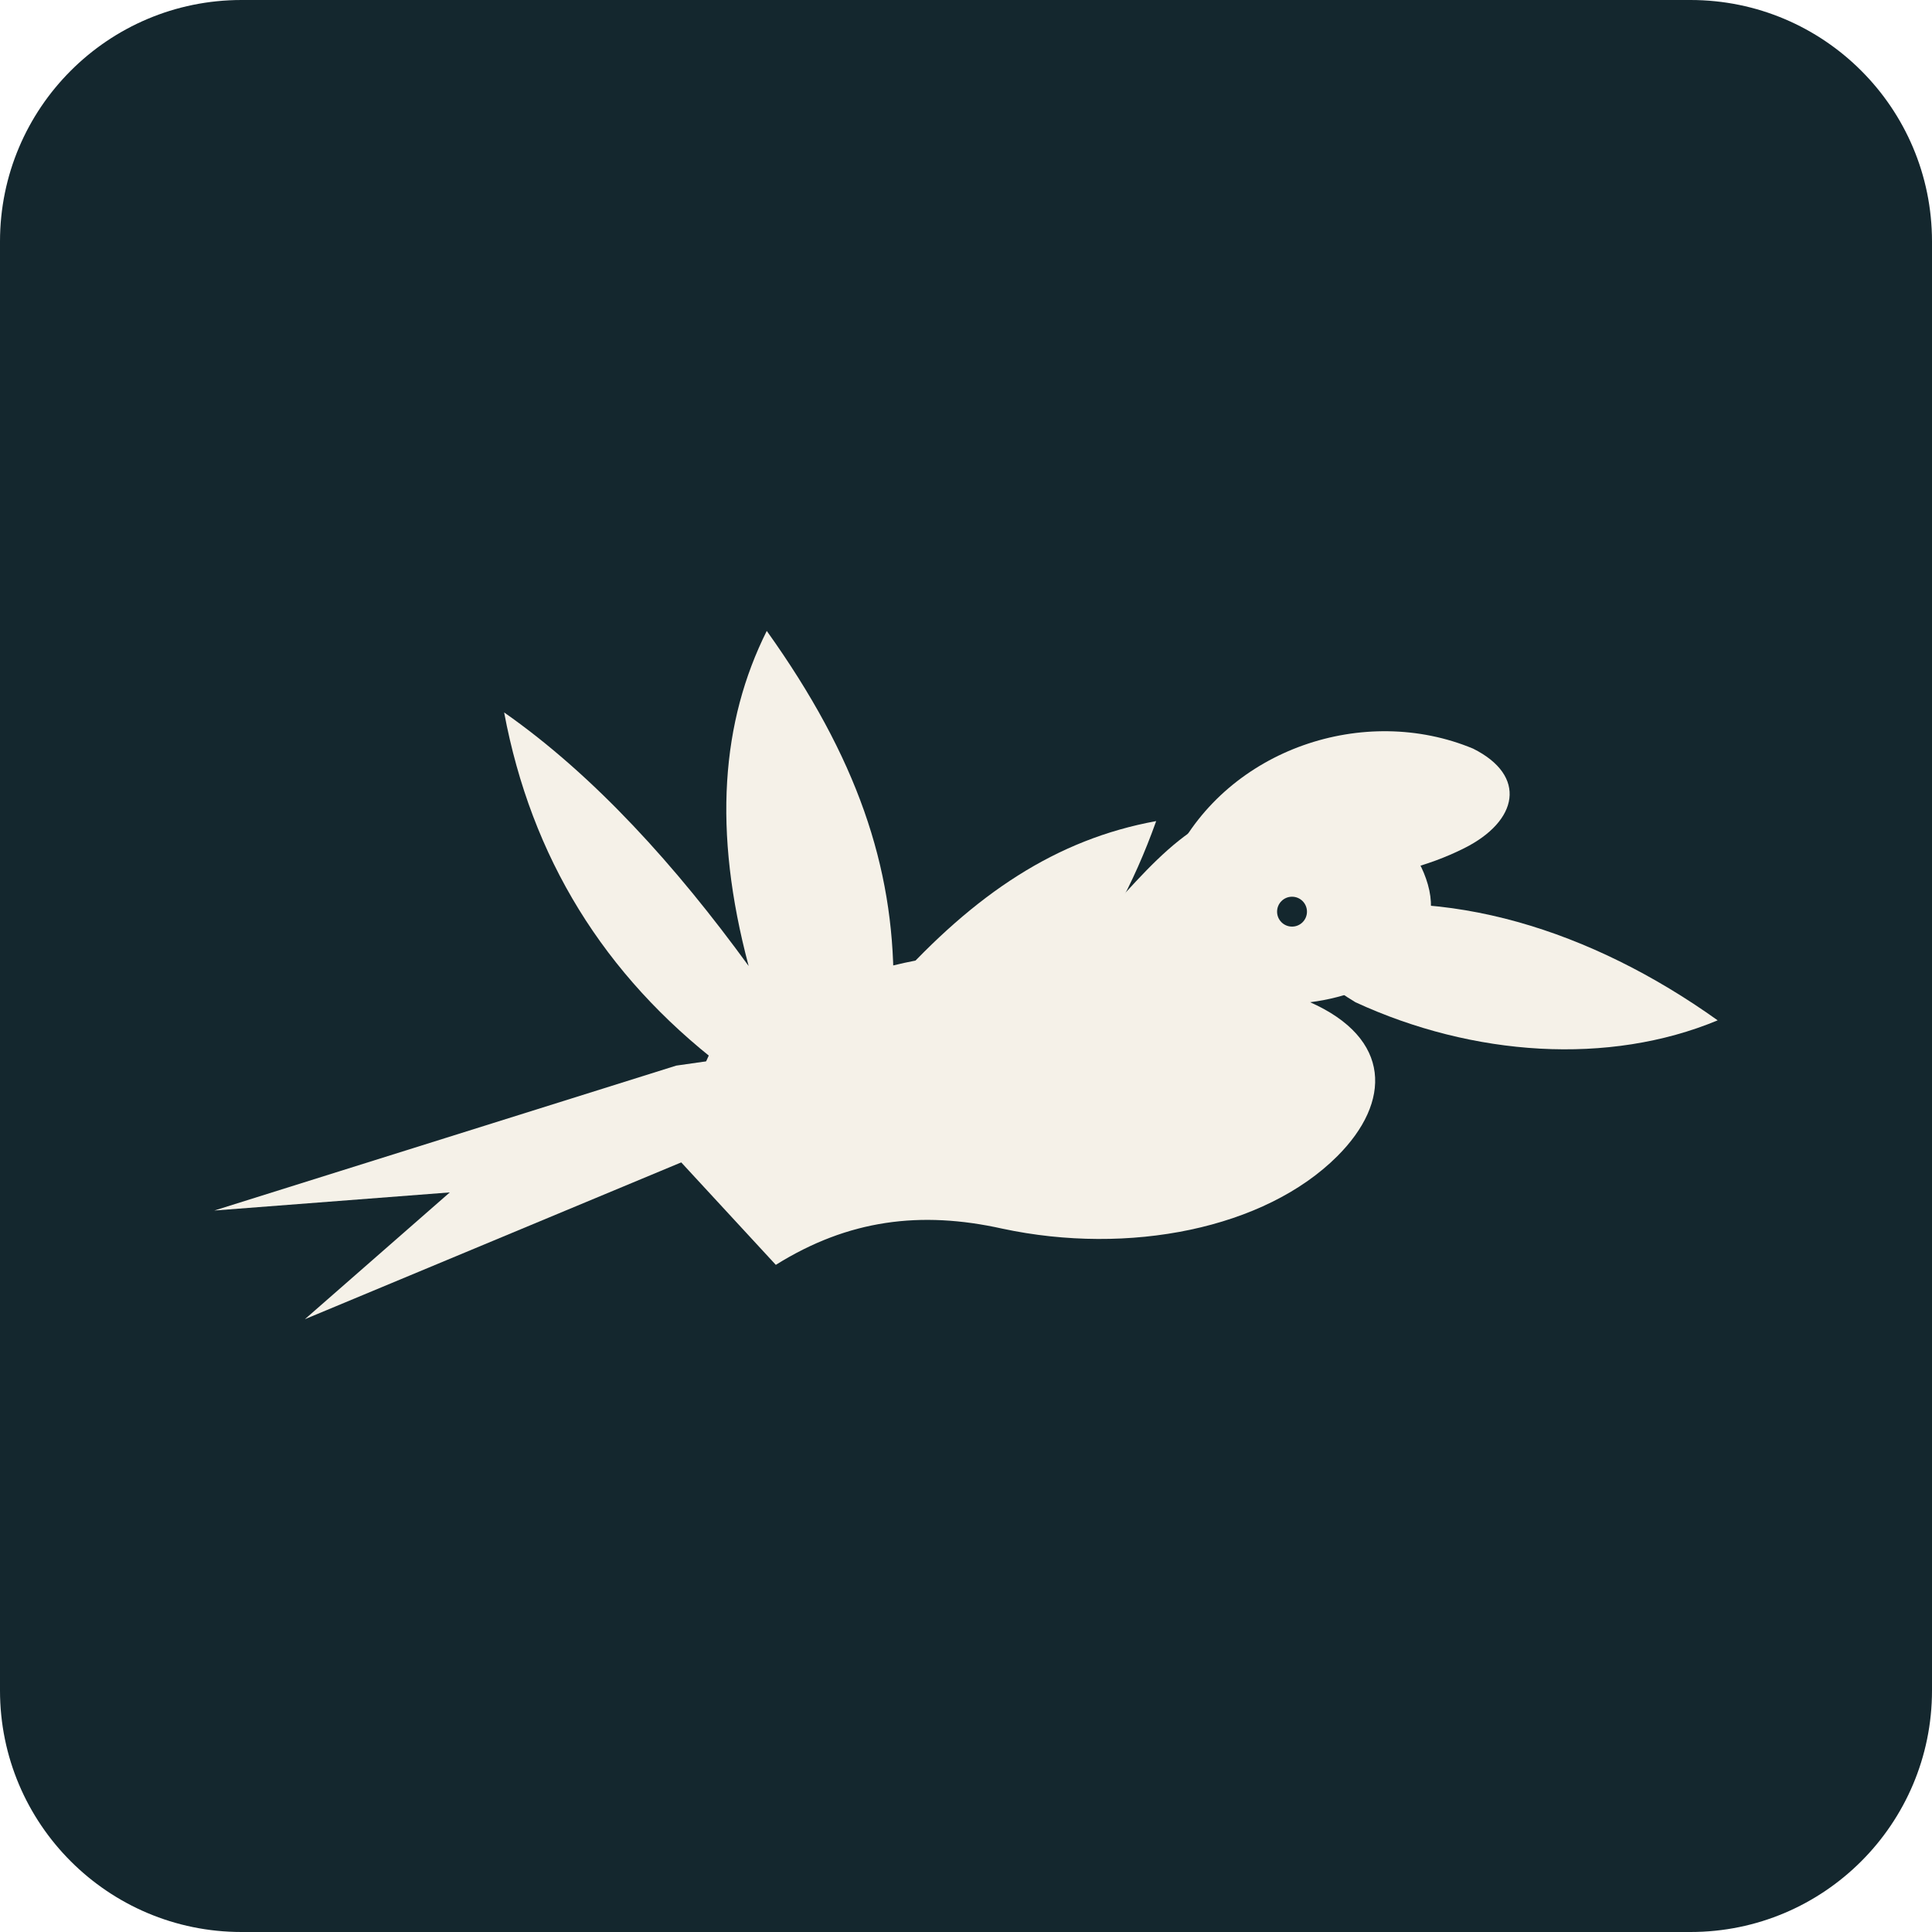
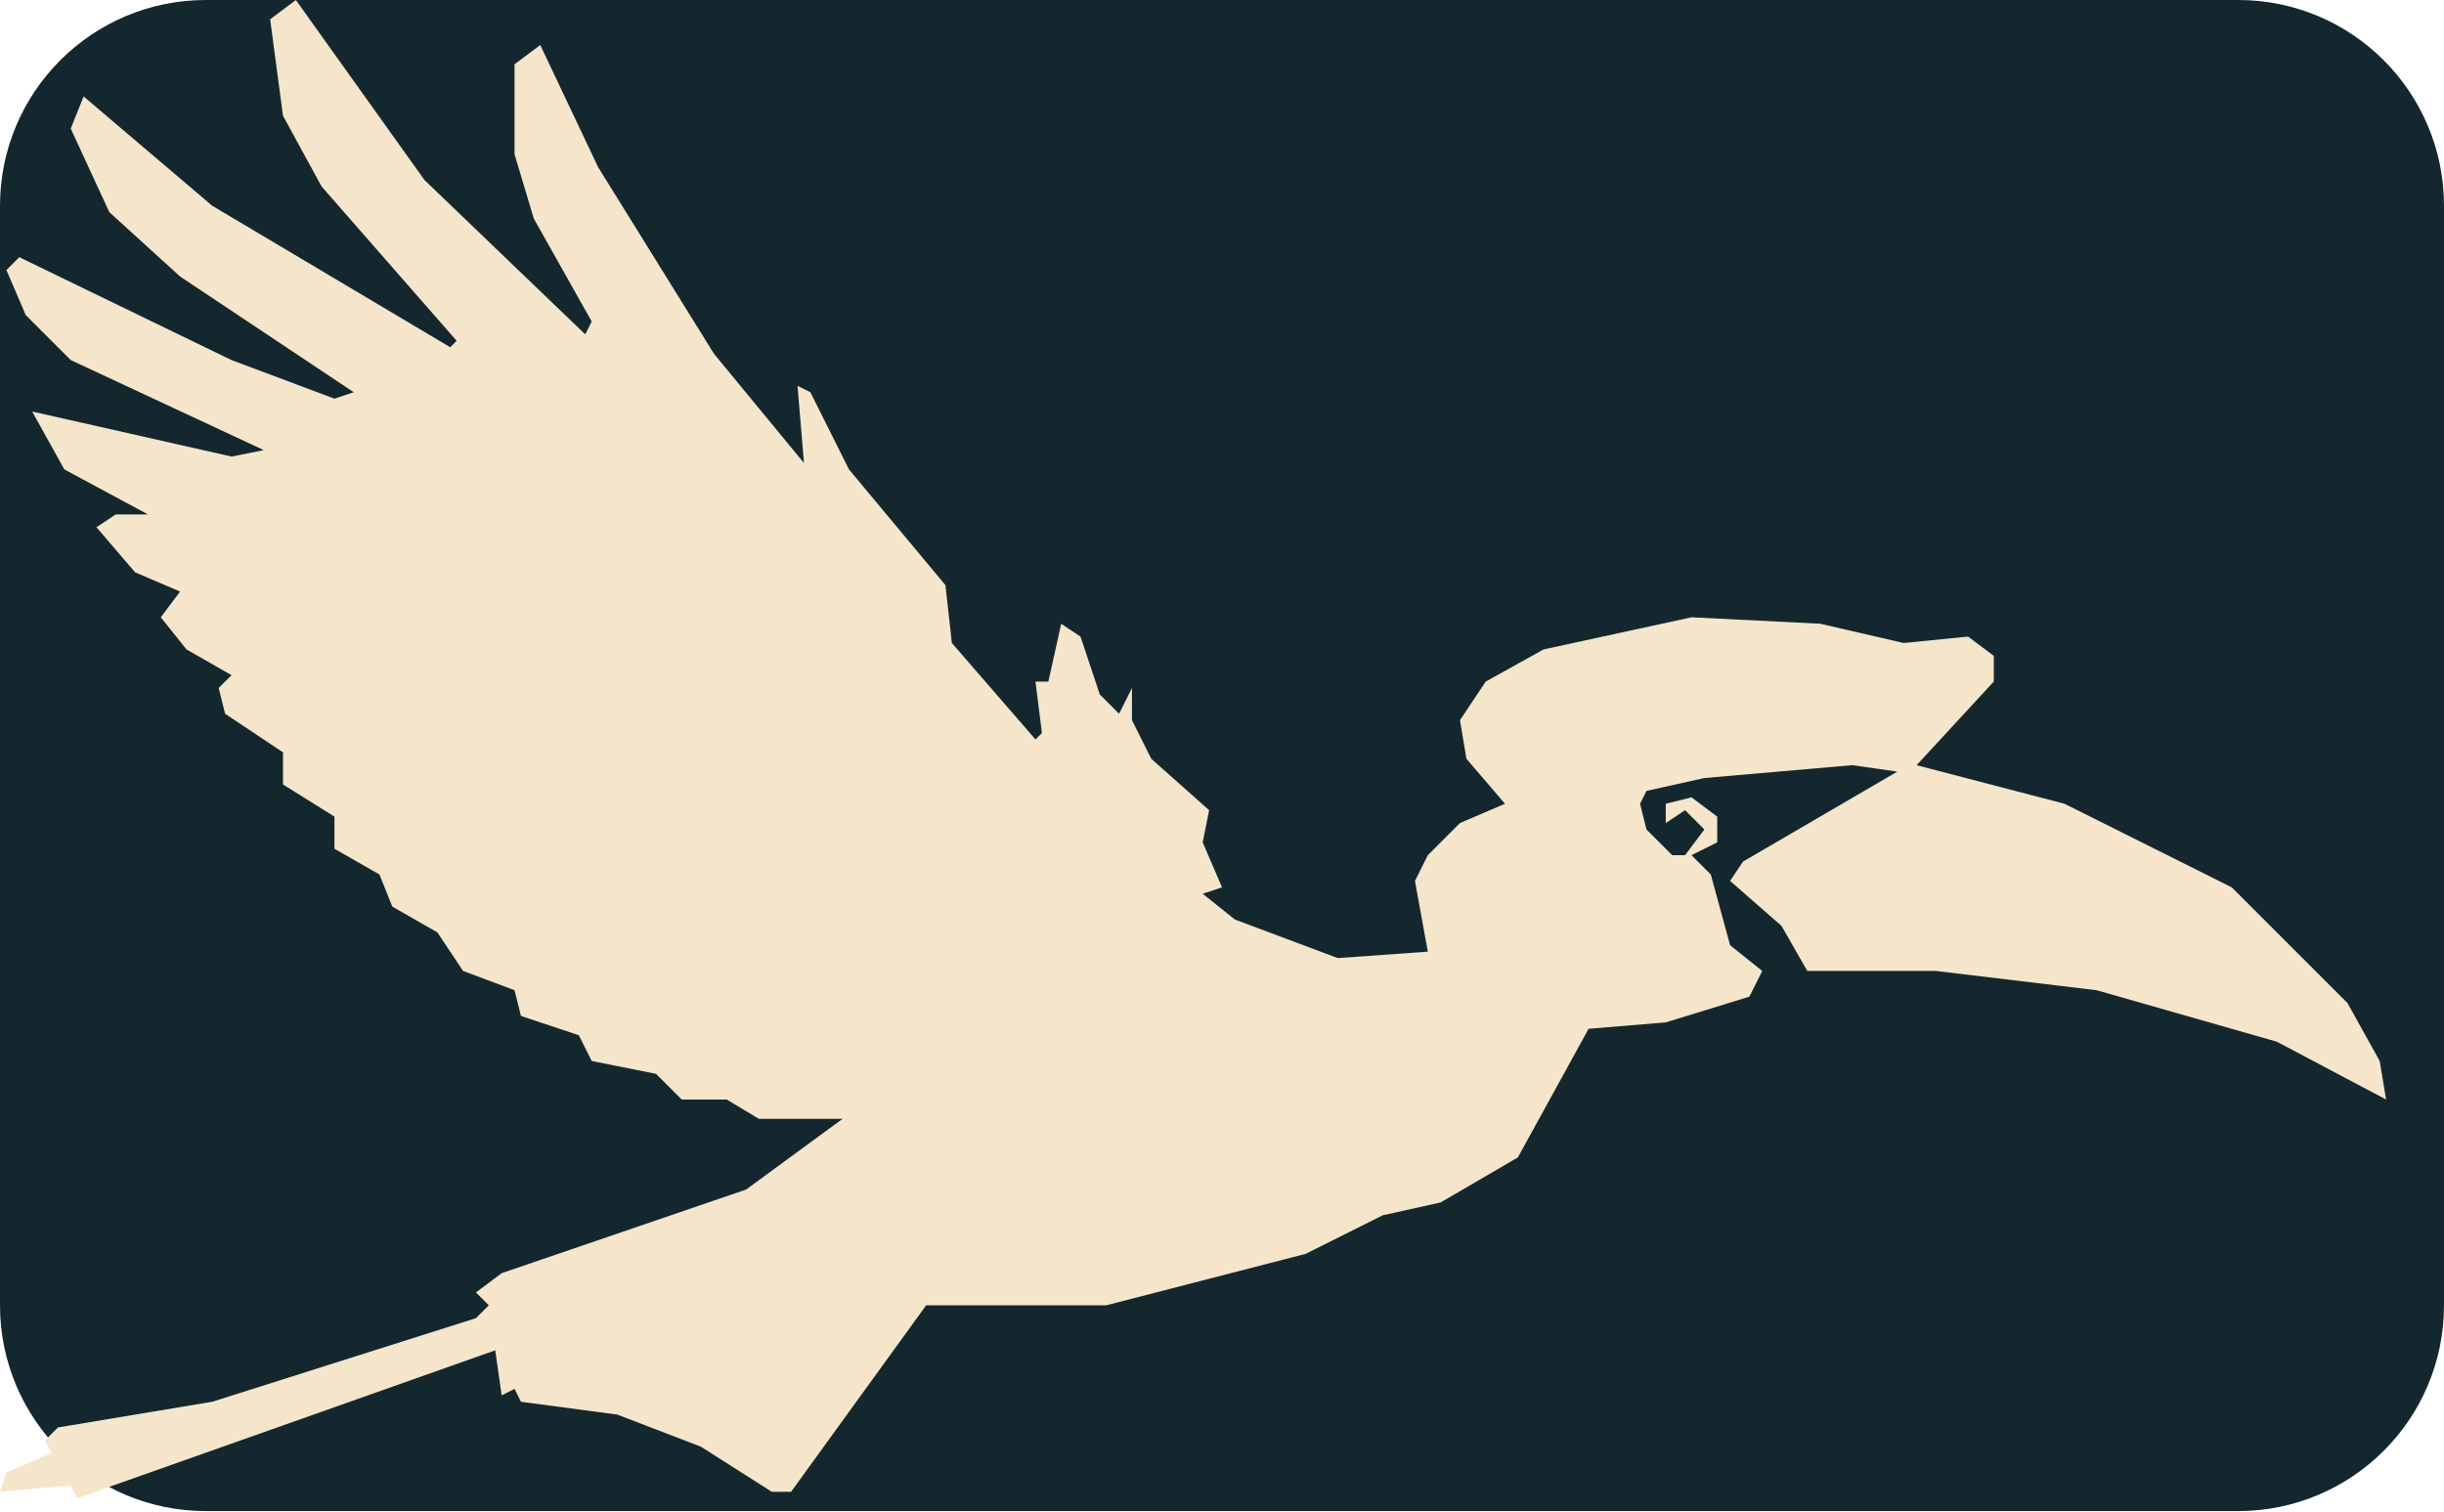
- <svg xmlns="http://www.w3.org/2000/svg" viewBox="0 0 64 64">
-   <rect width="64" height="64" rx="8" fill="#14272e" />
-   <g transform="translate(5 20) scale(.30)" fill="#f5f1e8">
-     <path d="M63 51C50 41 42 28 39 12c10 7 19 17 27 28C62 25 63 13 68 3c10 14 14 26 14 39 9-10 18-16 29-18-5 14-13 24-26 31-7 4-13 6-20 7Z" />
-     <path d="M58 51 7 67l26-2-16 14 48-20 7-10Z" />
-     <path d="M62 49c12-8 25-12 39-10 8-8 12-15 21-17 9-2 17 2 19 9 2 7-5 12-13 13 9 4 9 11 3 17-8 8-23 11-37 8-9-2-17-1-25 4L57 60Z" />
-     <path d="M113 28c6-12 21-17 33-12 6 3 5 8-1 11-8 4-19 5-32 1Z" />
-     <path d="M128 34c15-3 31 2 45 12-12 5-27 4-40-2-5-3-7-6-5-10Z" />
-     <circle cx="126" cy="34" r="1.65" fill="#14272e" />
-   </g>
+ <svg xmlns="http://www.w3.org/2000/svg" viewBox="0 0 380 235">
+   <rect width="380" height="235" rx="32" fill="#14272e" />
+   <path transform="translate(-361 0)" fill="#f4e5cb" d="M362,42 L365,49 L372,56 L402,70 L397,71 L366,64 L371,73 L384,80 L379,80 L376,82 L382,89 L389,92 L386,96 L390,101 L397,105 L395,107 L396,111 L405,117 L405,122 L413,127 L413,132 L420,136 L422,141 L429,145 L433,151 L441,154 L442,158 L451,161 L453,165 L463,167 L467,171 L474,171 L479,174 L492,174 L477,185 L439,198 L435,201 L437,203 L435,205 L394,218 L370,222 L368,224 L369,226 L362,229 L361,232 L372,231 L373,233 L438,210 L439,217 L441,216 L442,218 L457,220 L470,225 L481,232 L484,232 L505,203 L533,203 L564,195 L576,189 L585,187 L597,180 L608,160 L620,159 L633,155 L635,151 L630,147 L627,136 L624,133 L628,131 L628,127 L624,124 L620,125 L620,128 L623,126 L626,129 L623,133 L621,133 L617,129 L616,125 L617,123 L626,121 L649,119 L656,120 L632,134 L630,137 L638,144 L642,151 L662,151 L687,154 L715,162 L732,171 L731,165 L726,156 L708,138 L682,125 L659,119 L671,106 L671,102 L667,99 L657,100 L644,97 L624,96 L601,101 L592,106 L588,112 L589,118 L595,125 L588,128 L583,133 L581,137 L583,148 L569,149 L553,143 L548,139 L551,138 L548,131 L549,126 L540,118 L537,112 L537,107 L535,111 L532,108 L529,99 L526,97 L524,106 L522,106 L523,114 L522,115 L509,100 L508,91 L493,73 L487,61 L485,60 L486,72 L472,55 L454,26 L445,7 L441,10 L441,24 L444,34 L453,50 L452,52 L427,28 L407,0 L403,3 L405,18 L411,29 L432,53 L431,54 L394,32 L374,15 L372,20 L378,33 L389,43 L416,61 L413,62 L397,56 L364,40Z" />
</svg>
